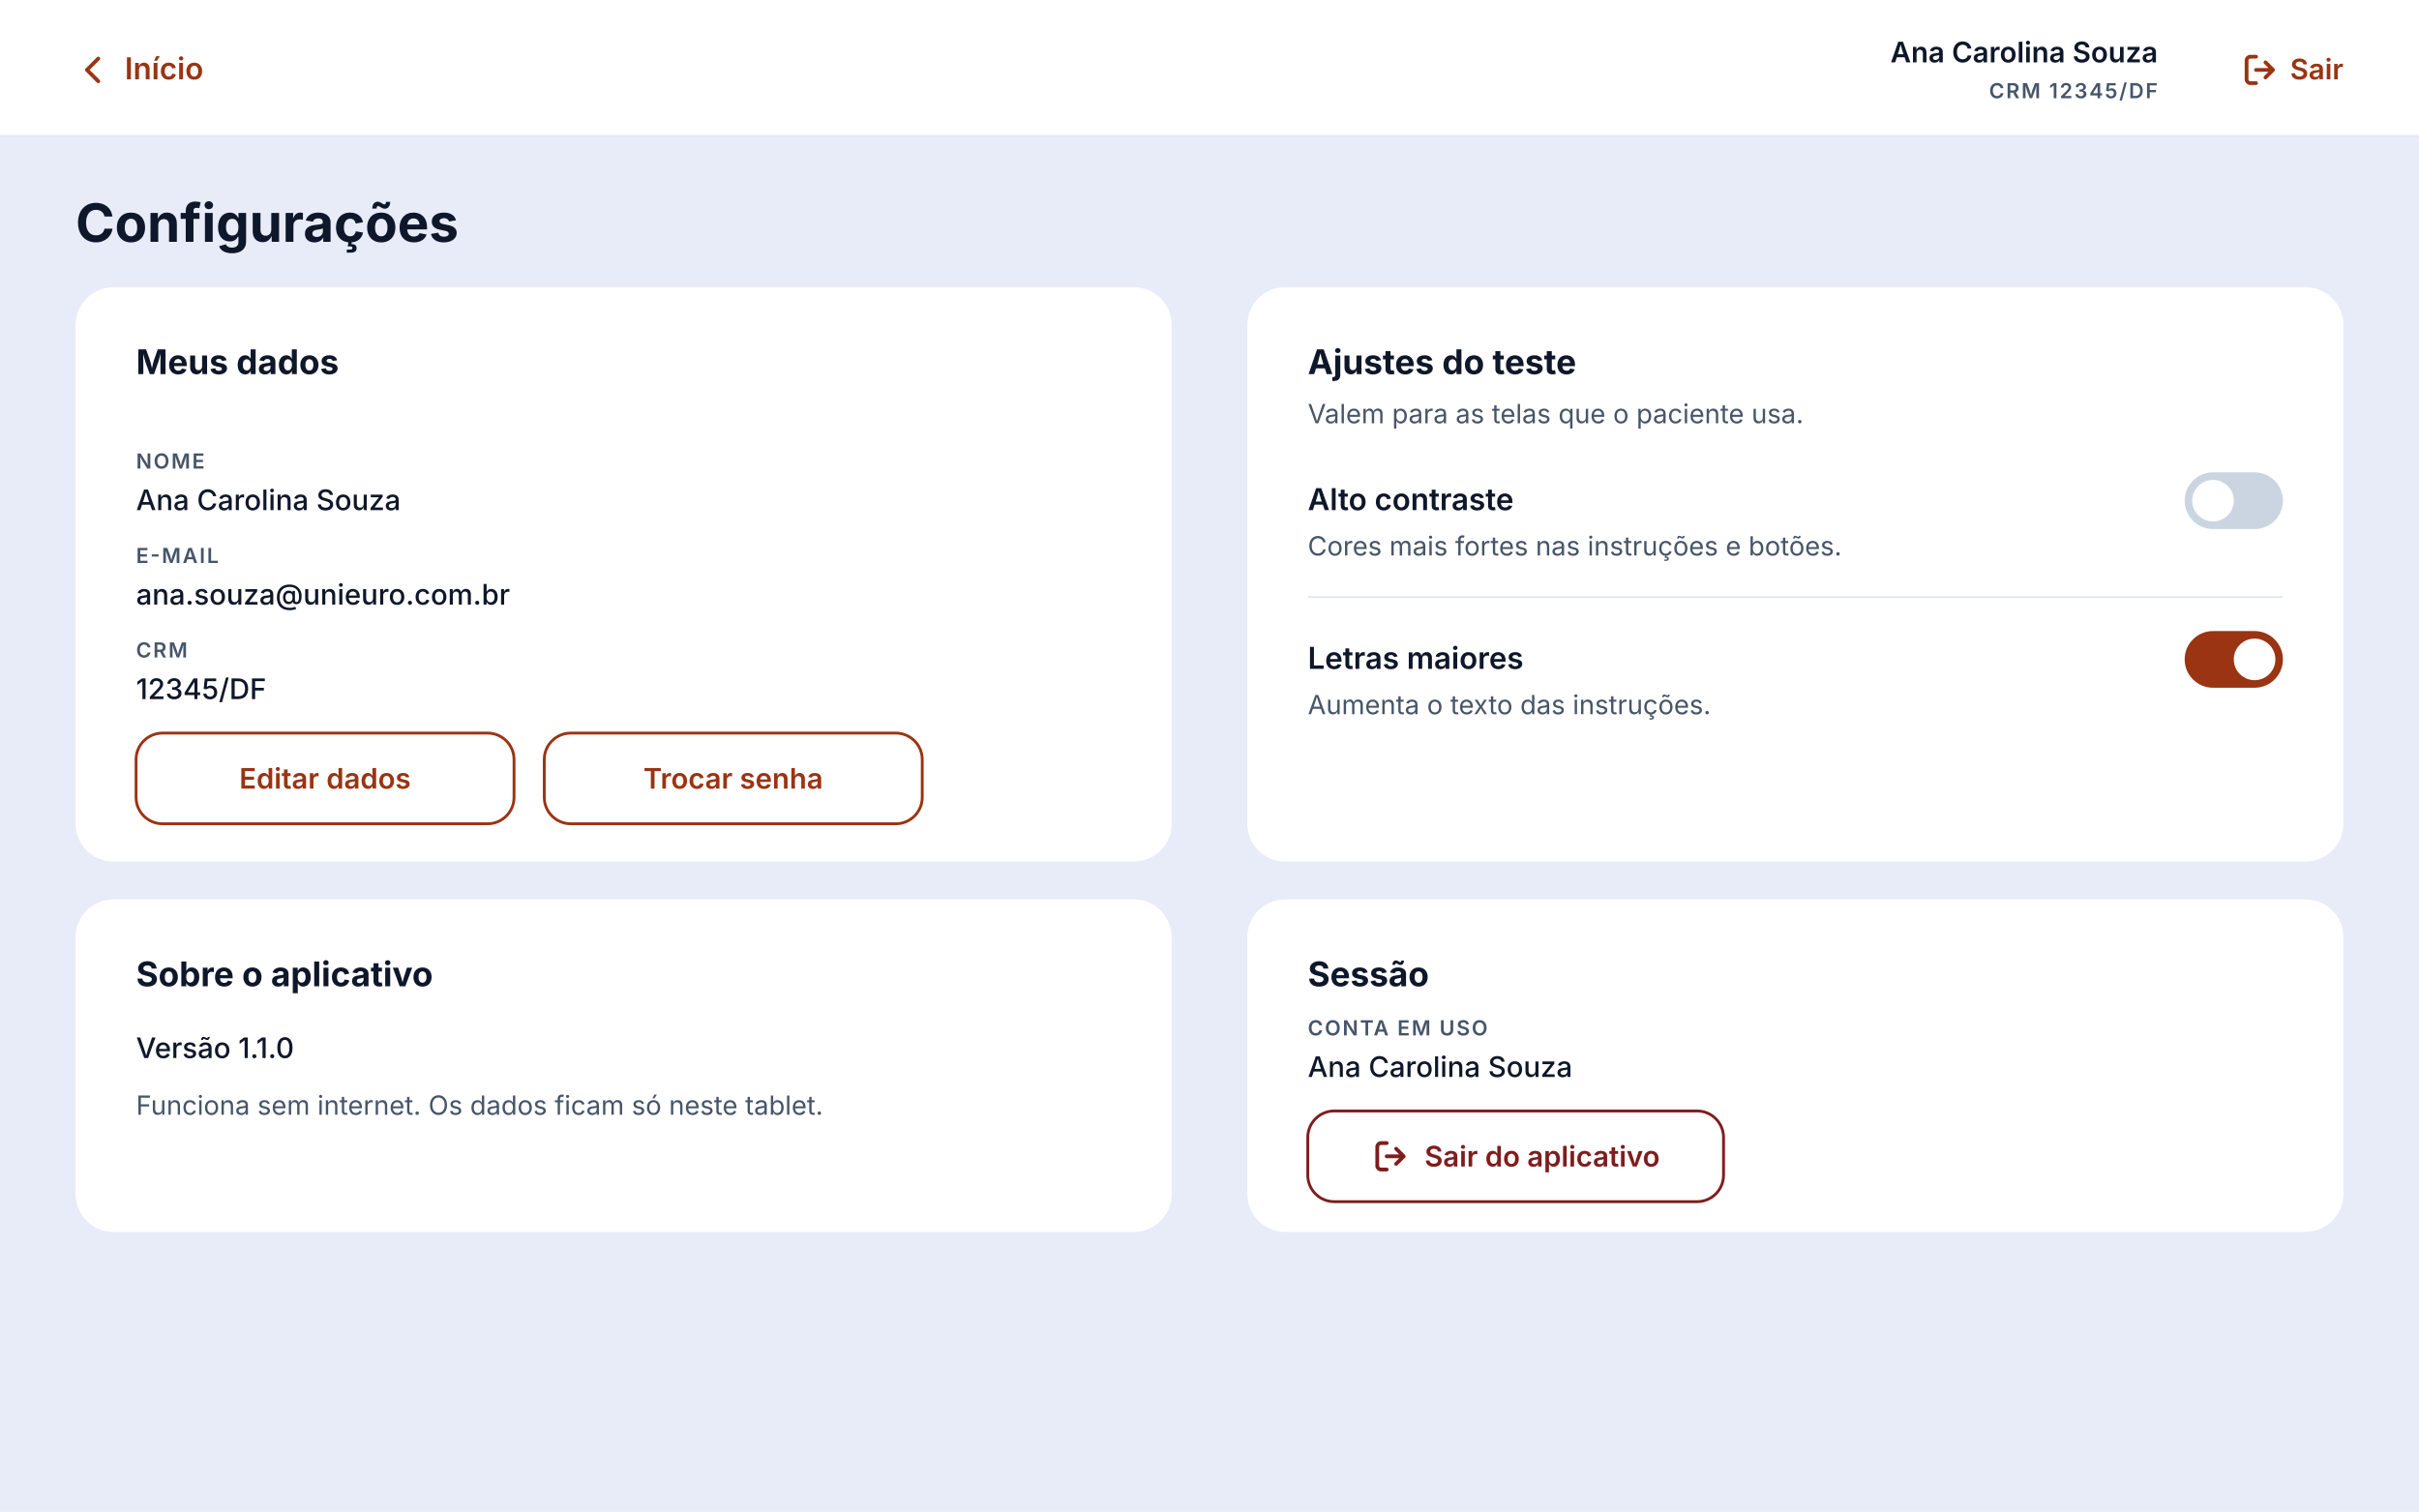
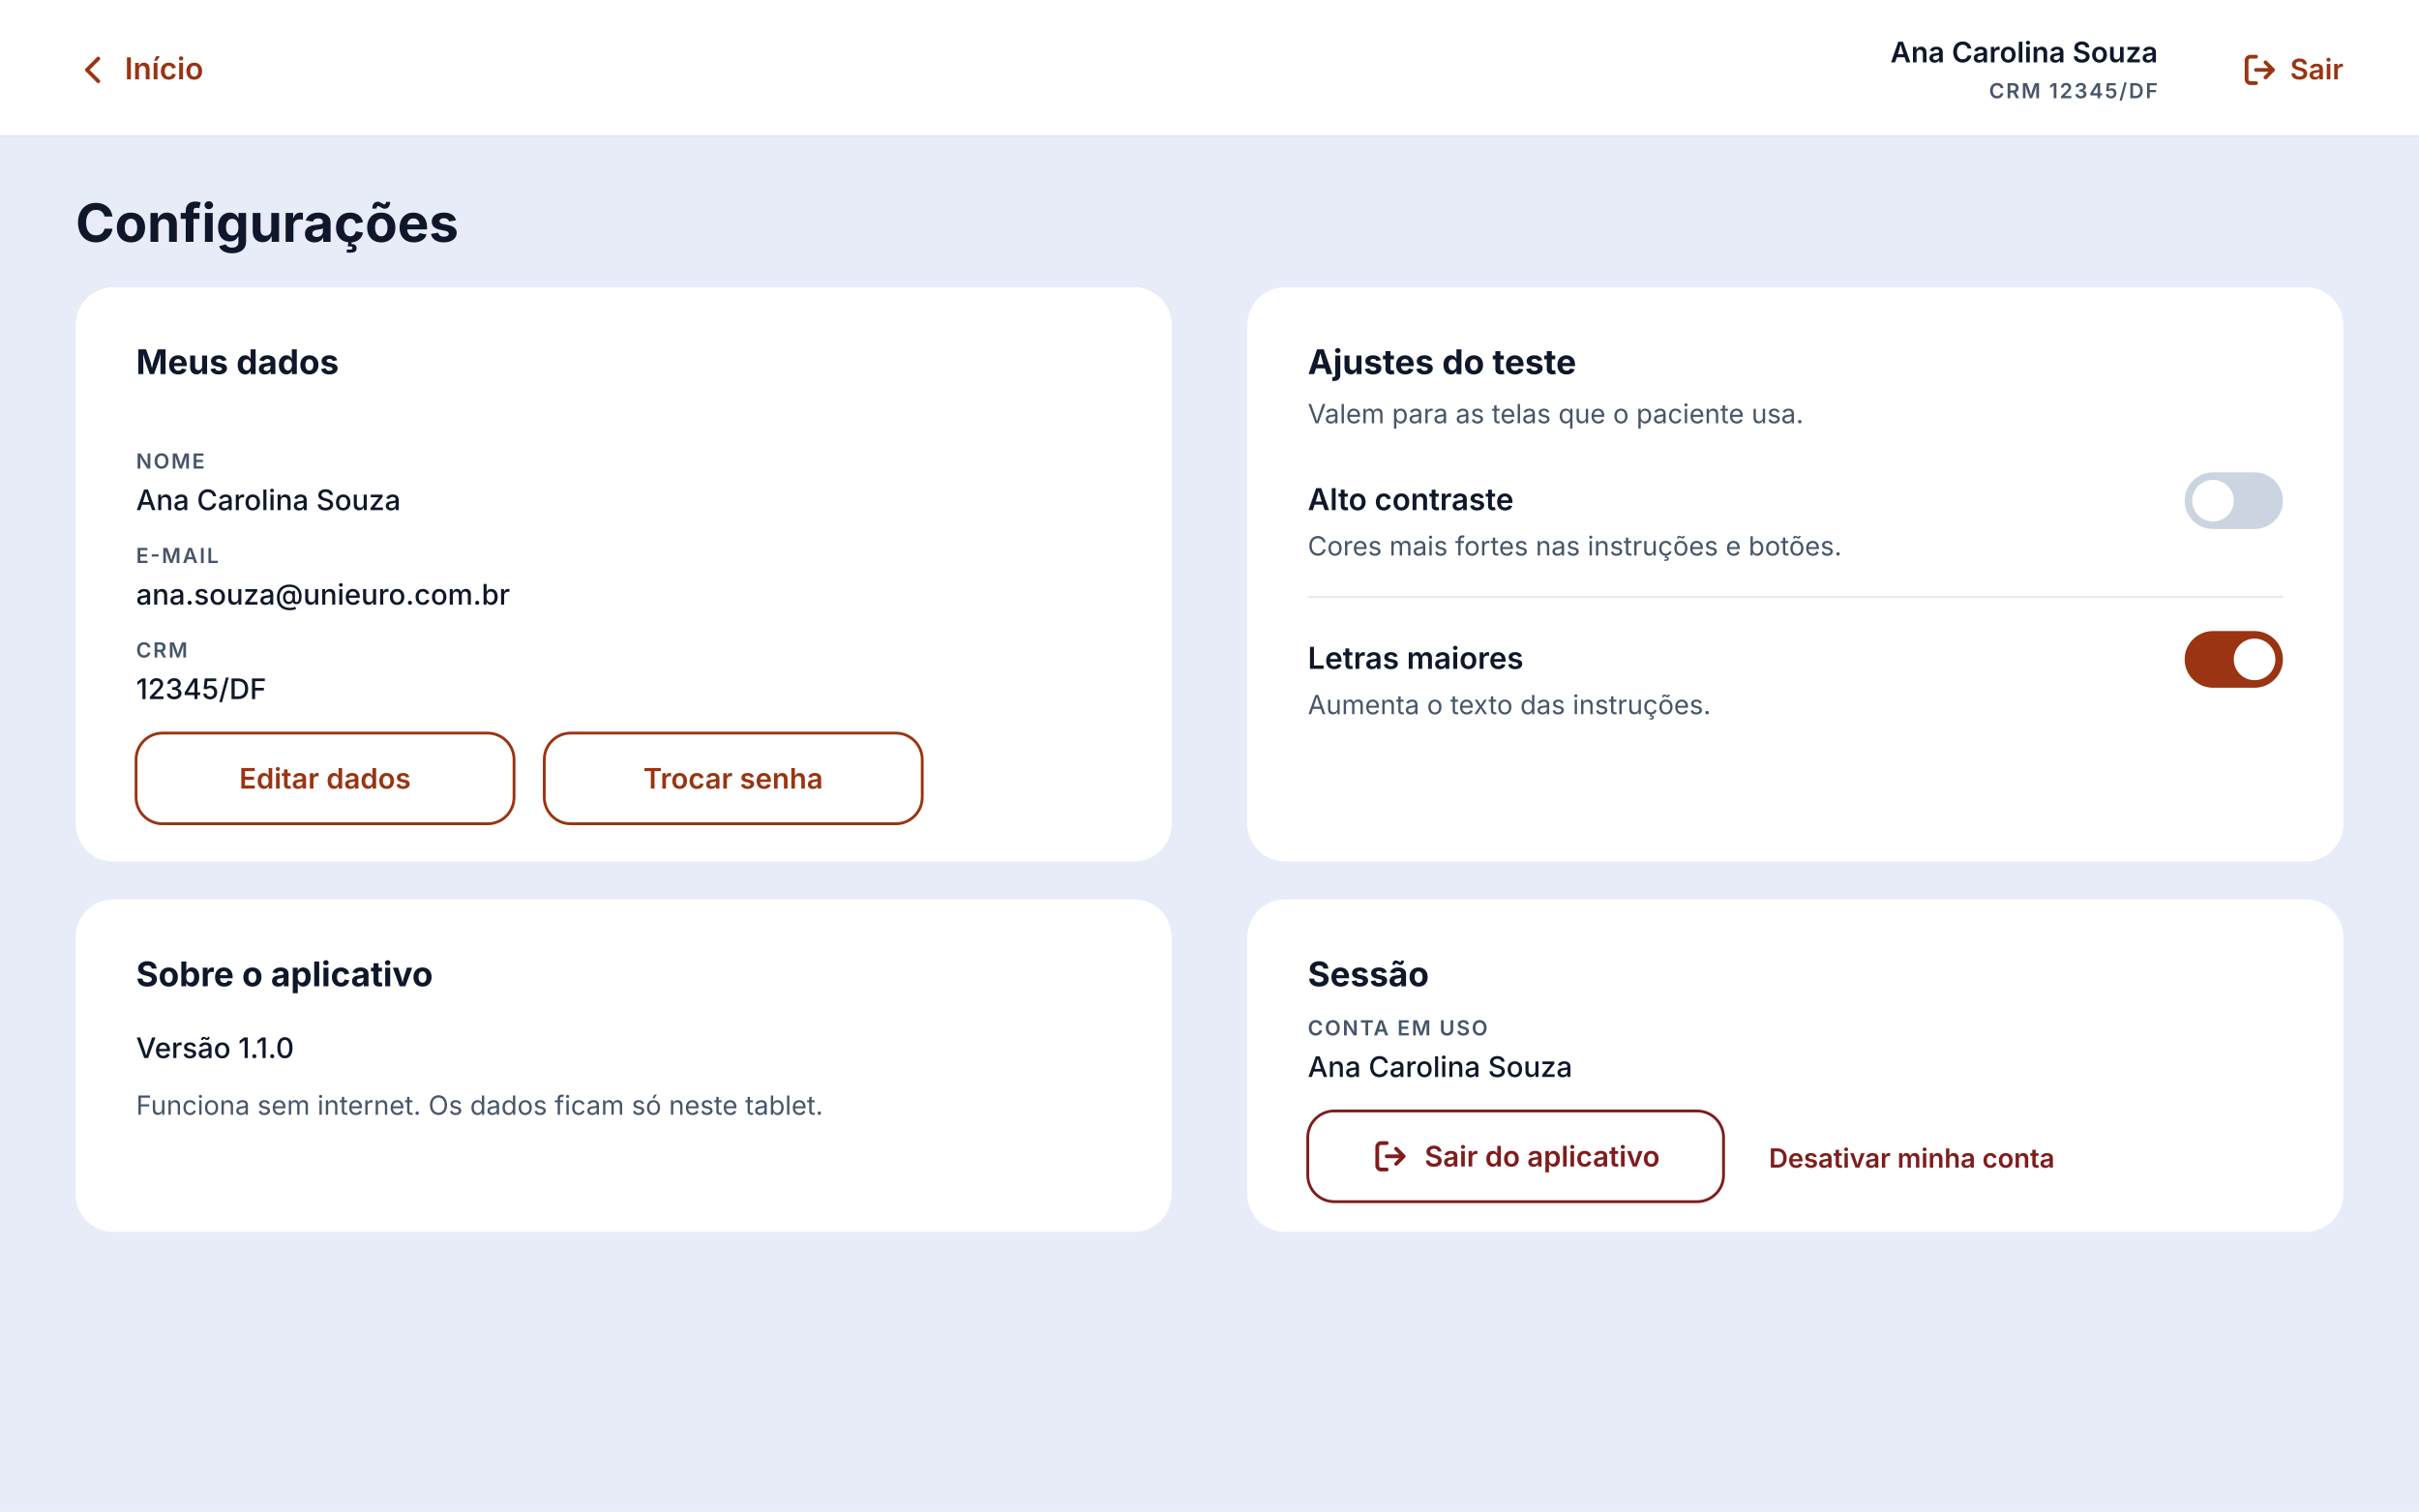
<svg xmlns="http://www.w3.org/2000/svg" width="1280" height="800" viewBox="0 0 1280 800">
  <rect width="1280" height="800" fill="#E8EBF8" />
  <rect x="0" y="0" width="1280" height="72" rx="0" fill="#FFFFFF" />
  <line x1="0" y1="72" x2="1280" y2="72" stroke="#E2E8F0" stroke-width="1" />
  <g transform="translate(40 27) scale(1.0)" fill="none" stroke="#9A3412" stroke-width="2" stroke-linecap="round" stroke-linejoin="round">
    <path d="M12 4l-6 6 6 6" />
  </g>
  <text x="66.0" y="42" font-family="Inter" font-size="16" font-weight="600" fill="#9A3412">Início</text>
  <g transform="translate(1185.766 27) scale(1.0)" fill="none" stroke="#9A3412" stroke-width="2" stroke-linecap="round" stroke-linejoin="round">
    <path d="M8 3H5a2 2 0 0 0-2 2v10a2 2 0 0 0 2 2h3M13 6l4 4-4 4M17 10H8" />
  </g>
  <text x="1211.8" y="42" font-family="Inter" font-size="15" font-weight="600" fill="#9A3412">Sair</text>
  <text x="1000.3" y="33" font-family="Inter" font-size="15" font-weight="600" fill="#0F172A">Ana Carolina Souza</text>
  <text x="1052.5" y="52" font-family="Inter" font-size="11" font-weight="600" fill="#475569" letter-spacing="0.9">CRM 12345/DF</text>
  <text x="40.0" y="128" font-family="Inter" font-size="28" font-weight="700" fill="#0F172A">Configurações</text>
  <rect x="40" y="152" width="580" height="304" rx="20" fill="#FFFFFF" />
  <text x="72.0" y="198" font-family="Inter" font-size="18" font-weight="700" fill="#0F172A">Meus dados</text>
  <text x="72.0" y="248" font-family="Inter" font-size="11" font-weight="600" fill="#475569" letter-spacing="0.9">NOME</text>
  <text x="72.0" y="270" font-family="Inter" font-size="15" font-weight="500" fill="#0F172A">Ana Carolina Souza</text>
  <text x="72.0" y="298" font-family="Inter" font-size="11" font-weight="600" fill="#475569" letter-spacing="0.9">E-MAIL</text>
  <text x="72.0" y="320" font-family="Inter" font-size="15" font-weight="500" fill="#0F172A">ana.souza@unieuro.com.br</text>
  <text x="72.0" y="348" font-family="Inter" font-size="11" font-weight="600" fill="#475569" letter-spacing="0.9">CRM</text>
  <text x="72.0" y="370" font-family="Inter" font-size="15" font-weight="500" fill="#0F172A">12345/DF</text>
  <rect x="72" y="388" width="200" height="48" rx="14" fill="#FFFFFF" stroke="#9A3412" stroke-width="1.5" />
  <text x="126.6" y="417.4" font-family="Inter" font-size="15" font-weight="600" fill="#9A3412">Editar dados</text>
  <rect x="288" y="388" width="200" height="48" rx="14" fill="#FFFFFF" stroke="#9A3412" stroke-width="1.5" />
  <text x="340.4" y="417.4" font-family="Inter" font-size="15" font-weight="600" fill="#9A3412">Trocar senha</text>
  <rect x="660" y="152" width="580" height="304" rx="20" fill="#FFFFFF" />
  <text x="692.0" y="198" font-family="Inter" font-size="18" font-weight="700" fill="#0F172A">Ajustes do teste</text>
  <text x="692.0" y="224" font-family="Inter" font-size="14" font-weight="400" fill="#475569">Valem para as telas que o paciente usa.</text>
  <text x="692.0" y="270" font-family="Inter" font-size="16" font-weight="600" fill="#0F172A">Alto contraste</text>
  <text x="692.0" y="294" font-family="Inter" font-size="14" font-weight="400" fill="#475569">Cores mais fortes nas instruções e botões.</text>
  <rect x="1156" y="250" width="52" height="30" rx="15" fill="#CBD5E1" />
  <circle cx="1171" cy="265" r="11" fill="#FFFFFF" />
  <line x1="692" y1="316" x2="1208" y2="316" stroke="#E2E8F0" stroke-width="1" />
  <text x="692.0" y="354" font-family="Inter" font-size="16" font-weight="600" fill="#0F172A">Letras maiores</text>
  <text x="692.0" y="378" font-family="Inter" font-size="14" font-weight="400" fill="#475569">Aumenta o texto das instruções.</text>
  <rect x="1156" y="334" width="52" height="30" rx="15" fill="#9A3412" />
  <circle cx="1193" cy="349" r="11" fill="#FFFFFF" />
  <rect x="40" y="476" width="580" height="176" rx="20" fill="#FFFFFF" />
  <text x="72.0" y="522" font-family="Inter" font-size="18" font-weight="700" fill="#0F172A">Sobre o aplicativo</text>
  <text x="72.0" y="560" font-family="Inter" font-size="15" font-weight="500" fill="#0F172A">Versão 1.1.0</text>
  <text x="72.0" y="590" font-family="Inter" font-size="14" font-weight="400" fill="#475569">Funciona sem internet. Os dados ficam só neste tablet.</text>
  <rect x="660" y="476" width="580" height="176" rx="20" fill="#FFFFFF" />
  <text x="692.0" y="522" font-family="Inter" font-size="18" font-weight="700" fill="#0F172A">Sessão</text>
  <text x="692.0" y="548" font-family="Inter" font-size="11" font-weight="600" fill="#475569" letter-spacing="0.9">CONTA EM USO</text>
  <text x="692.0" y="570" font-family="Inter" font-size="15" font-weight="500" fill="#0F172A">Ana Carolina Souza</text>
  <rect x="692" y="588" width="220" height="48" rx="14" fill="#FFFFFF" stroke="#7F1D1D" stroke-width="1.5" />
  <g transform="translate(725.7656 602.0) scale(1.0)" fill="none" stroke="#7F1D1D" stroke-width="2" stroke-linecap="round" stroke-linejoin="round">
    <path d="M8 3H5a2 2 0 0 0-2 2v10a2 2 0 0 0 2 2h3M13 6l4 4-4 4M17 10H8" />
  </g>
  <text x="753.8" y="617.4" font-family="Inter" font-size="15" font-weight="600" fill="#7F1D1D">Sair do aplicativo</text>
+   <text x="936.0" y="618" font-family="Inter" font-size="14" font-weight="600" fill="#7F1D1D">Desativar minha conta</text>
</svg>
